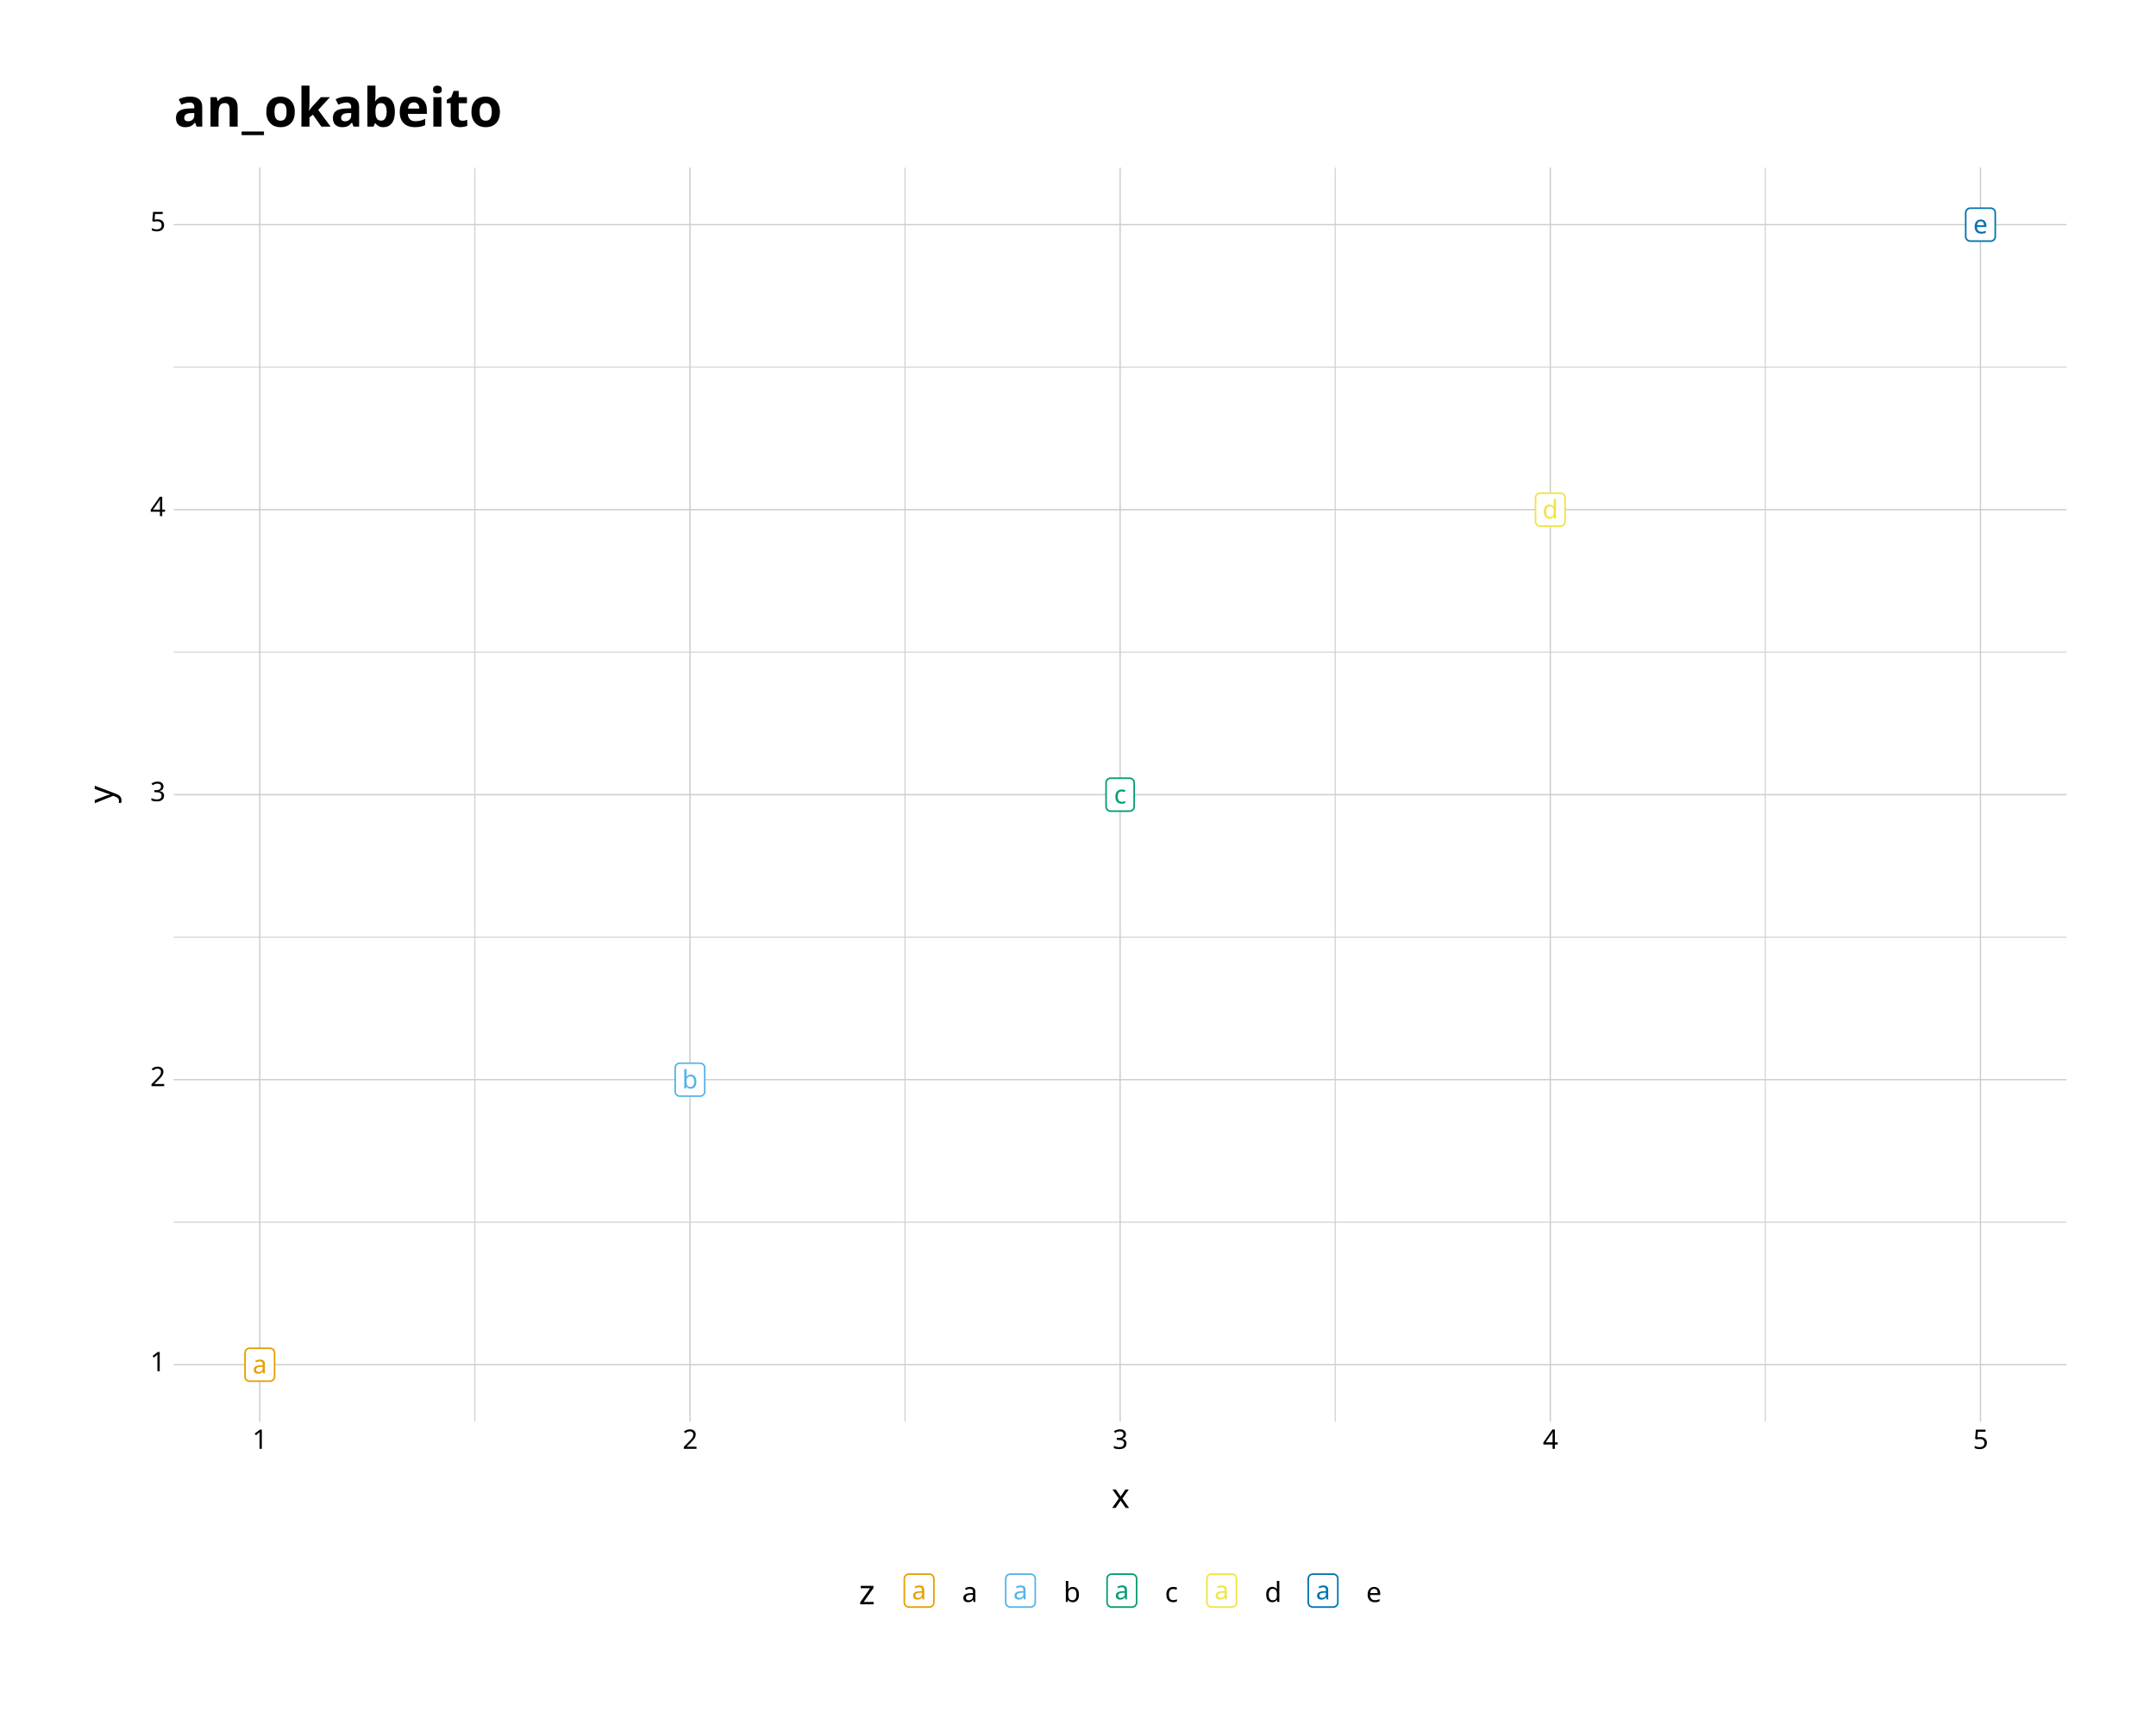
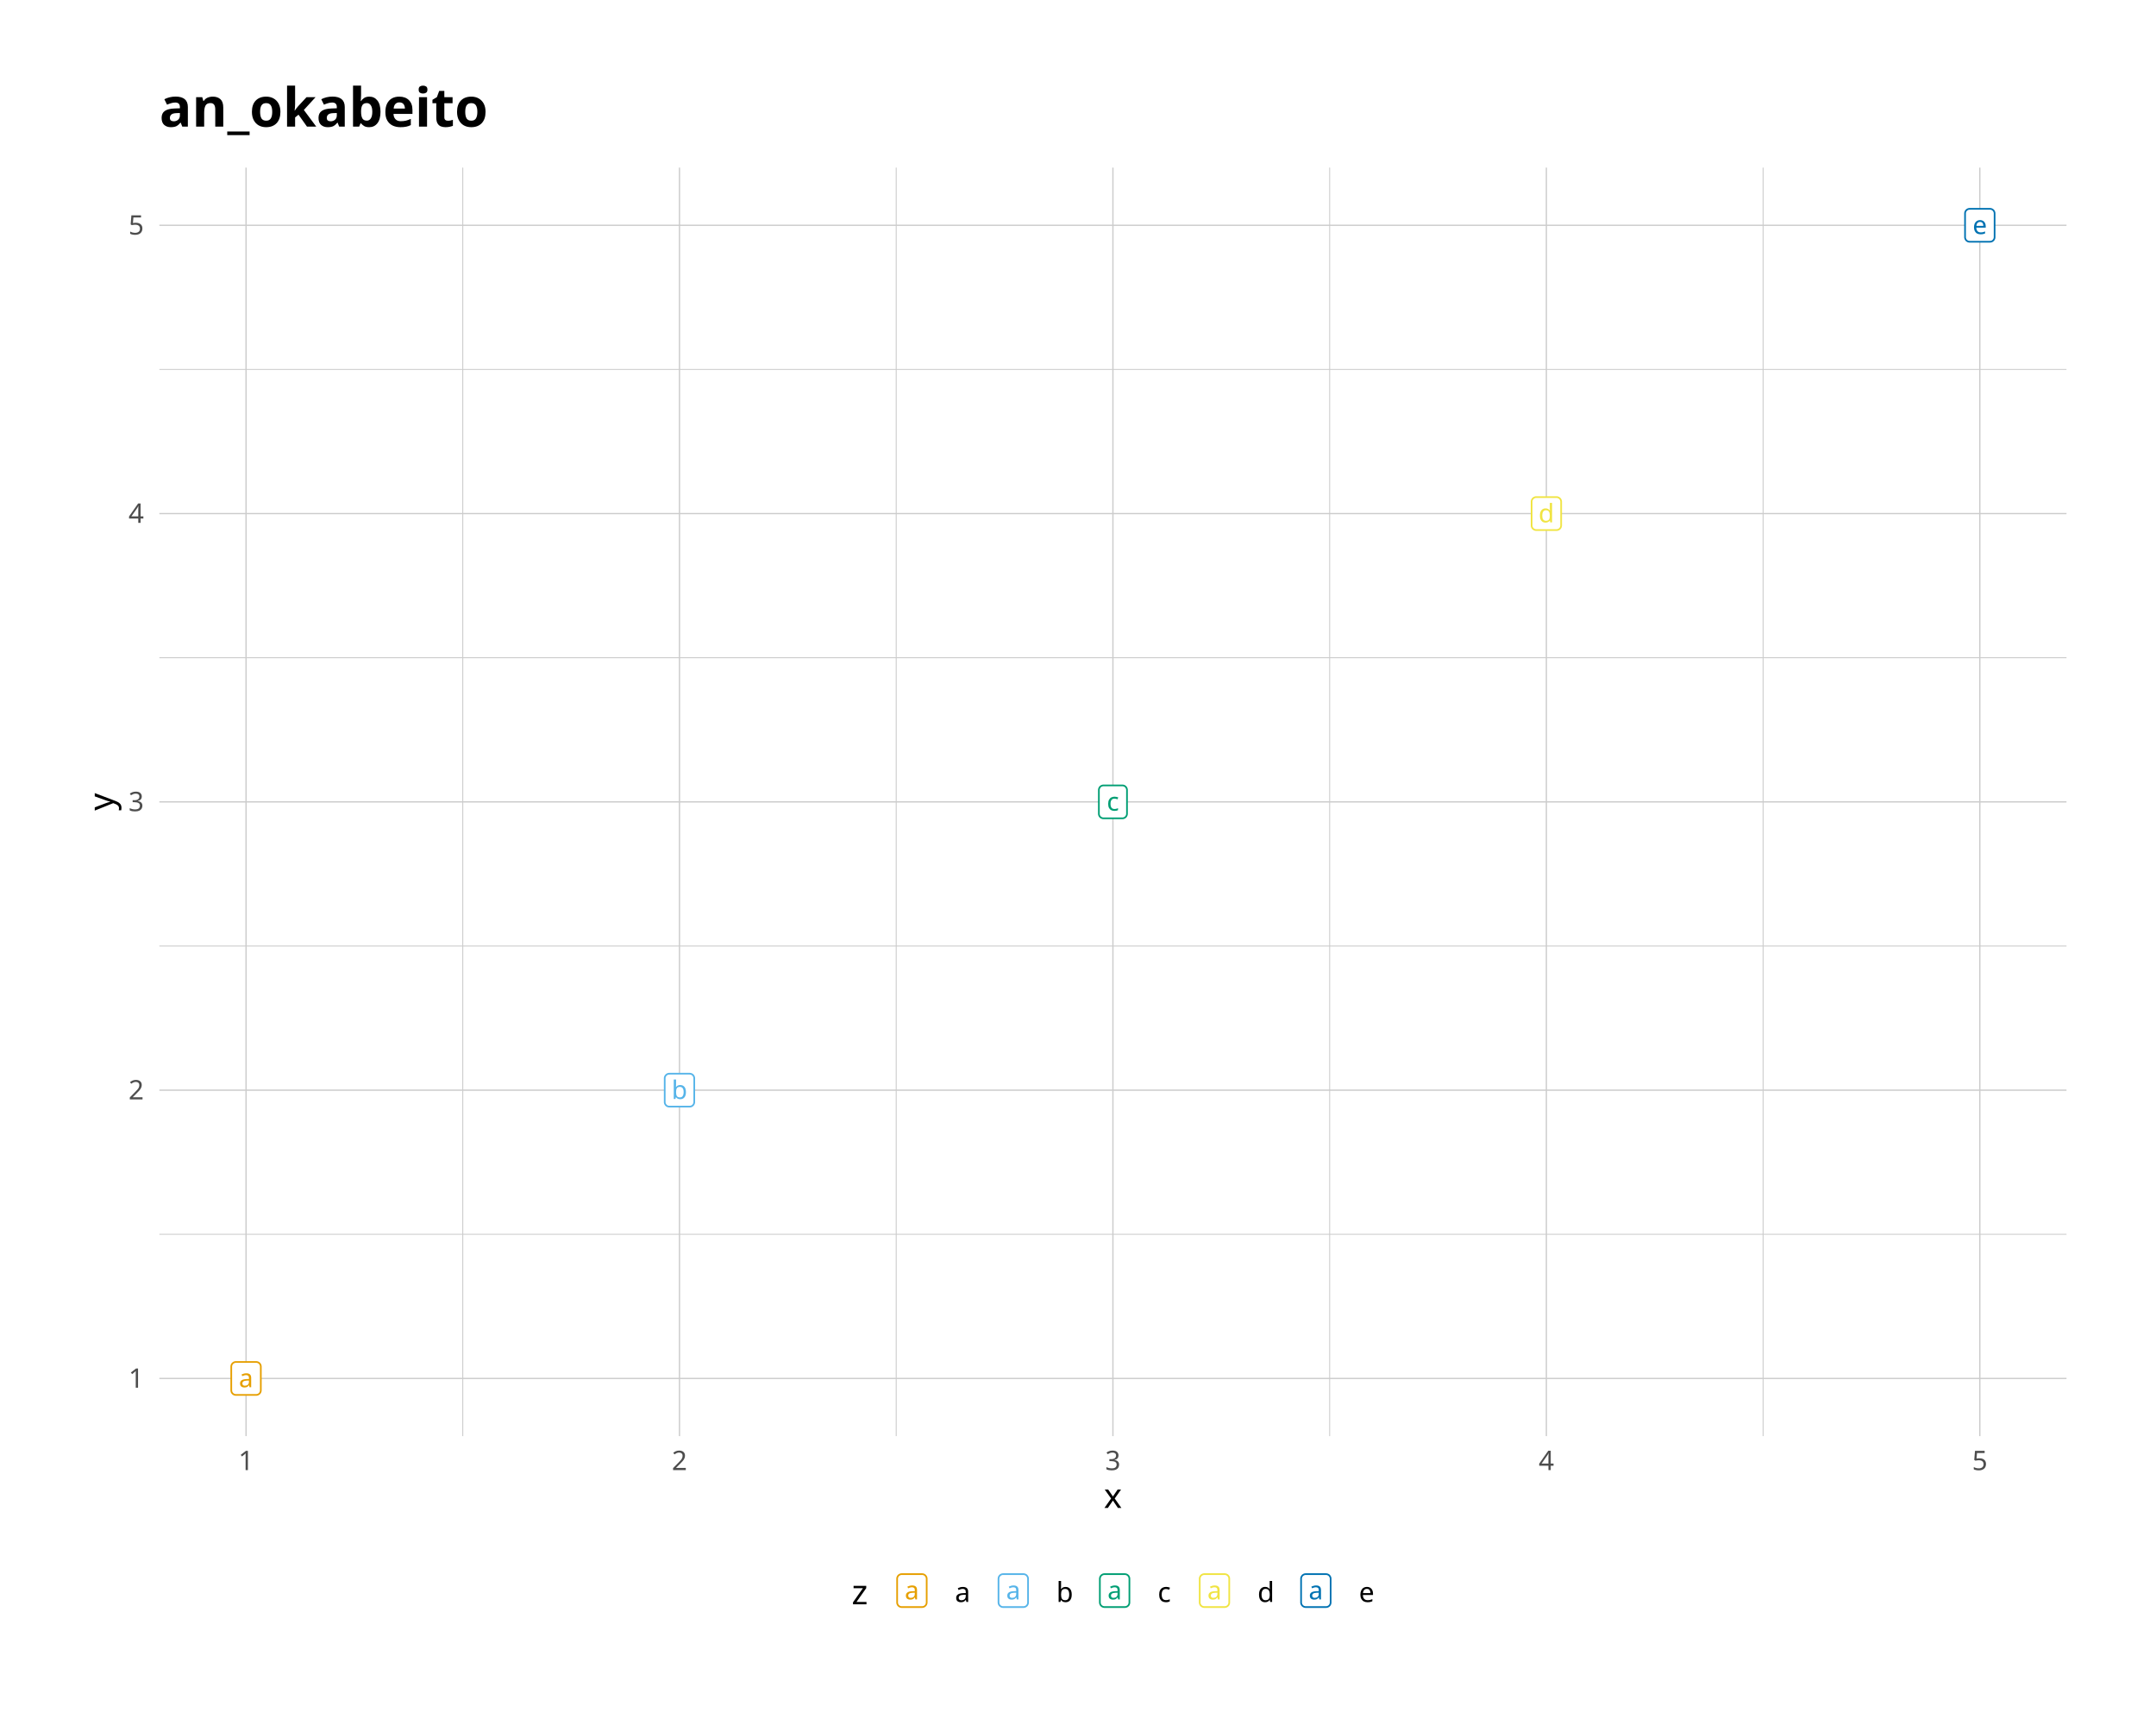
<svg xmlns="http://www.w3.org/2000/svg" class="svglite" data-engine-version="2.0" width="720.00pt" height="576.00pt" viewBox="0 0 720.00 576.00">
  <defs>
    <style type="text/css">
    .svglite line, .svglite polyline, .svglite polygon, .svglite path, .svglite rect, .svglite circle {
      fill: none;
      stroke: #000000;
      stroke-linecap: round;
      stroke-linejoin: round;
      stroke-miterlimit: 10.00;
    }
  </style>
  </defs>
  <rect width="100%" height="100%" style="stroke: none; fill: #FFFFFF;" />
  <defs>
    <clipPath id="cpMC4wMHw3MjAuMDB8MC4wMHw1NzYuMDA=">
      <rect x="0.00" y="0.00" width="720.00" height="576.00" />
    </clipPath>
  </defs>
  <g clip-path="url(#cpMC4wMHw3MjAuMDB8MC4wMHw1NzYuMDA=)">
- </g>
+     <rect x="0" y="0.00" width="720.00" height="576.00" style="stroke-width: 1.12; stroke: none; fill: #FFFFFF;" />
+   </g>
  <defs>
-     <clipPath id="cpNTguMDJ8NjkwLjExfDU1Ljk3fDQ3NC43Mw==">
-       <rect x="58.02" y="55.97" width="632.09" height="418.75" />
+     <clipPath id="cpNTMuMjJ8NjkwLjExfDU1Ljk3fDQ3OS41Mw==">
+       <rect x="53.22" y="55.97" width="636.90" height="423.56" />
    </clipPath>
  </defs>
-   <g clip-path="url(#cpNTguMDJ8NjkwLjExfDU1Ljk3fDQ3NC43Mw==)">
-     <polyline points="58.02,408.11 690.11,408.11 " style="stroke-width: 0.32; stroke: #CCCCCC; stroke-linecap: butt;" />
-     <polyline points="58.02,312.94 690.11,312.94 " style="stroke-width: 0.32; stroke: #CCCCCC; stroke-linecap: butt;" />
-     <polyline points="58.02,217.77 690.11,217.77 " style="stroke-width: 0.32; stroke: #CCCCCC; stroke-linecap: butt;" />
-     <polyline points="58.02,122.59 690.11,122.59 " style="stroke-width: 0.32; stroke: #CCCCCC; stroke-linecap: butt;" />
-     <polyline points="158.58,474.73 158.58,55.97 " style="stroke-width: 0.32; stroke: #CCCCCC; stroke-linecap: butt;" />
-     <polyline points="302.24,474.73 302.24,55.97 " style="stroke-width: 0.32; stroke: #CCCCCC; stroke-linecap: butt;" />
-     <polyline points="445.90,474.73 445.90,55.97 " style="stroke-width: 0.32; stroke: #CCCCCC; stroke-linecap: butt;" />
-     <polyline points="589.55,474.73 589.55,55.97 " style="stroke-width: 0.32; stroke: #CCCCCC; stroke-linecap: butt;" />
-     <polyline points="58.02,455.69 690.11,455.69 " style="stroke-width: 0.43; stroke: #CCCCCC; stroke-linecap: butt;" />
-     <polyline points="58.02,360.52 690.11,360.52 " style="stroke-width: 0.43; stroke: #CCCCCC; stroke-linecap: butt;" />
-     <polyline points="58.02,265.35 690.11,265.35 " style="stroke-width: 0.43; stroke: #CCCCCC; stroke-linecap: butt;" />
-     <polyline points="58.02,170.18 690.11,170.18 " style="stroke-width: 0.43; stroke: #CCCCCC; stroke-linecap: butt;" />
-     <polyline points="58.02,75.01 690.11,75.01 " style="stroke-width: 0.43; stroke: #CCCCCC; stroke-linecap: butt;" />
-     <polyline points="86.75,474.73 86.75,55.97 " style="stroke-width: 0.43; stroke: #CCCCCC; stroke-linecap: butt;" />
-     <polyline points="230.41,474.73 230.41,55.97 " style="stroke-width: 0.43; stroke: #CCCCCC; stroke-linecap: butt;" />
-     <polyline points="374.07,474.73 374.07,55.97 " style="stroke-width: 0.43; stroke: #CCCCCC; stroke-linecap: butt;" />
-     <polyline points="517.72,474.73 517.72,55.97 " style="stroke-width: 0.43; stroke: #CCCCCC; stroke-linecap: butt;" />
-     <polyline points="661.38,474.73 661.38,55.97 " style="stroke-width: 0.43; stroke: #CCCCCC; stroke-linecap: butt;" />
-     <polygon points="83.36,461.19 90.15,461.19 90.09,461.19 90.34,461.18 90.58,461.13 90.81,461.04 91.02,460.92 91.22,460.76 91.38,460.58 91.51,460.37 91.61,460.14 91.67,459.90 91.69,459.65 91.69,459.65 91.69,451.73 91.69,451.73 91.67,451.49 91.61,451.24 91.51,451.02 91.38,450.81 91.22,450.62 91.02,450.47 90.81,450.34 90.58,450.26 90.34,450.21 90.15,450.20 83.36,450.20 83.54,450.21 83.29,450.20 83.05,450.23 82.81,450.29 82.59,450.40 82.38,450.54 82.21,450.71 82.06,450.91 81.94,451.13 81.86,451.36 81.82,451.61 81.82,451.73 81.82,459.65 81.82,459.53 81.82,459.78 81.86,460.02 81.94,460.26 82.06,460.48 82.21,460.67 82.38,460.84 82.59,460.99 82.81,461.09 83.05,461.16 83.29,461.19 " style="stroke-width: 0.53; stroke: #E69F00; fill: #FFFFFF;" />
-     <text x="86.75" y="458.63" text-anchor="middle" style="font-size: 8.54px; fill: #E69F00; font-family: sans;" textLength="4.75px" lengthAdjust="spacingAndGlyphs">a</text>
-     <polygon points="227.01,366.02 233.81,366.02 233.75,366.02 233.99,366.01 234.24,365.96 234.47,365.87 234.68,365.75 234.87,365.59 235.04,365.41 235.17,365.20 235.27,364.97 235.33,364.73 235.34,364.48 235.34,364.48 235.34,356.56 235.34,356.56 235.33,356.31 235.27,356.07 235.17,355.85 235.04,355.64 234.87,355.45 234.68,355.30 234.47,355.17 234.24,355.08 233.99,355.04 233.81,355.02 227.01,355.02 227.20,355.04 226.95,355.03 226.70,355.06 226.47,355.12 226.24,355.23 226.04,355.37 225.86,355.54 225.71,355.74 225.60,355.96 225.52,356.19 225.48,356.44 225.48,356.56 225.48,364.48 225.48,364.36 225.48,364.61 225.52,364.85 225.60,365.09 225.71,365.30 225.86,365.50 226.04,365.67 226.24,365.81 226.47,365.92 226.70,365.99 226.95,366.02 " style="stroke-width: 0.53; stroke: #56B4E9; fill: #FFFFFF;" />
-     <text x="230.41" y="363.46" text-anchor="middle" style="font-size: 8.54px; fill: #56B4E9; font-family: sans;" textLength="4.75px" lengthAdjust="spacingAndGlyphs">b</text>
-     <polygon points="370.91,270.85 377.23,270.85 377.17,270.85 377.41,270.84 377.65,270.79 377.89,270.70 378.10,270.58 378.29,270.42 378.46,270.24 378.59,270.03 378.68,269.80 378.74,269.56 378.76,269.31 378.76,269.31 378.76,261.39 378.76,261.39 378.74,261.14 378.68,260.90 378.59,260.68 378.46,260.47 378.29,260.28 378.10,260.13 377.89,260.00 377.65,259.91 377.41,259.86 377.23,259.85 370.91,259.85 371.09,259.86 370.85,259.85 370.60,259.88 370.36,259.95 370.14,260.06 369.94,260.20 369.76,260.37 369.61,260.57 369.49,260.79 369.42,261.02 369.38,261.27 369.37,261.39 369.37,269.31 369.38,269.19 369.38,269.44 369.42,269.68 369.49,269.91 369.61,270.13 369.76,270.33 369.94,270.50 370.14,270.64 370.36,270.75 370.60,270.82 370.85,270.85 " style="stroke-width: 0.53; stroke: #009E73; fill: #FFFFFF;" />
-     <text x="374.07" y="268.29" text-anchor="middle" style="font-size: 8.54px; fill: #009E73; font-family: sans;" textLength="4.27px" lengthAdjust="spacingAndGlyphs">c</text>
-     <polygon points="514.33,175.68 521.12,175.68 521.06,175.68 521.31,175.67 521.55,175.62 521.78,175.53 521.99,175.41 522.19,175.25 522.35,175.06 522.48,174.86 522.58,174.63 522.64,174.39 522.66,174.14 522.66,174.14 522.66,166.22 522.66,166.22 522.64,165.97 522.58,165.73 522.48,165.50 522.35,165.30 522.19,165.11 521.99,164.95 521.78,164.83 521.55,164.74 521.31,164.69 521.12,164.68 514.33,164.68 514.51,164.69 514.26,164.68 514.02,164.71 513.78,164.78 513.56,164.89 513.35,165.03 513.18,165.20 513.03,165.40 512.91,165.62 512.83,165.85 512.79,166.10 512.79,166.22 512.79,174.14 512.79,174.02 512.79,174.27 512.83,174.51 512.91,174.74 513.03,174.96 513.18,175.16 513.35,175.33 513.56,175.47 513.78,175.58 514.02,175.65 514.26,175.68 " style="stroke-width: 0.53; stroke: #F0E442; fill: #FFFFFF;" />
-     <text x="517.72" y="173.12" text-anchor="middle" style="font-size: 8.54px; fill: #F0E442; font-family: sans;" textLength="4.75px" lengthAdjust="spacingAndGlyphs">d</text>
-     <polygon points="657.98,80.51 664.78,80.51 664.72,80.51 664.96,80.50 665.21,80.45 665.44,80.36 665.65,80.24 665.84,80.08 666.01,79.89 666.14,79.68 666.24,79.46 666.30,79.22 666.32,78.97 666.32,78.97 666.32,71.05 666.32,71.05 666.30,70.80 666.24,70.56 666.14,70.33 666.01,70.12 665.84,69.94 665.65,69.78 665.44,69.66 665.21,69.57 664.96,69.52 664.78,69.51 657.98,69.51 658.17,69.52 657.92,69.51 657.68,69.54 657.44,69.61 657.21,69.72 657.01,69.86 656.83,70.03 656.68,70.23 656.57,70.45 656.49,70.68 656.45,70.92 656.45,71.05 656.45,78.97 656.45,78.85 656.45,79.09 656.49,79.34 656.57,79.57 656.68,79.79 656.83,79.99 657.01,80.16 657.21,80.30 657.44,80.41 657.68,80.48 657.92,80.51 " style="stroke-width: 0.53; stroke: #0072B2; fill: #FFFFFF;" />
-     <text x="661.38" y="77.95" text-anchor="middle" style="font-size: 8.54px; fill: #0072B2; font-family: sans;" textLength="4.75px" lengthAdjust="spacingAndGlyphs">e</text>
+   <g clip-path="url(#cpNTMuMjJ8NjkwLjExfDU1Ljk3fDQ3OS41Mw==)">
+     <polyline points="53.22,412.15 690.11,412.15 " style="stroke-width: 0.32; stroke: #CCCCCC; stroke-linecap: butt;" />
+     <polyline points="53.22,315.89 690.11,315.89 " style="stroke-width: 0.32; stroke: #CCCCCC; stroke-linecap: butt;" />
+     <polyline points="53.22,219.62 690.11,219.62 " style="stroke-width: 0.32; stroke: #CCCCCC; stroke-linecap: butt;" />
+     <polyline points="53.22,123.36 690.11,123.36 " style="stroke-width: 0.32; stroke: #CCCCCC; stroke-linecap: butt;" />
+     <polyline points="154.54,479.53 154.54,55.97 " style="stroke-width: 0.32; stroke: #CCCCCC; stroke-linecap: butt;" />
+     <polyline points="299.29,479.53 299.29,55.97 " style="stroke-width: 0.32; stroke: #CCCCCC; stroke-linecap: butt;" />
+     <polyline points="444.04,479.53 444.04,55.97 " style="stroke-width: 0.32; stroke: #CCCCCC; stroke-linecap: butt;" />
+     <polyline points="588.79,479.53 588.79,55.97 " style="stroke-width: 0.32; stroke: #CCCCCC; stroke-linecap: butt;" />
+     <polyline points="53.22,460.28 690.11,460.28 " style="stroke-width: 0.43; stroke: #CCCCCC; stroke-linecap: butt;" />
+     <polyline points="53.22,364.02 690.11,364.02 " style="stroke-width: 0.43; stroke: #CCCCCC; stroke-linecap: butt;" />
+     <polyline points="53.22,267.75 690.11,267.75 " style="stroke-width: 0.43; stroke: #CCCCCC; stroke-linecap: butt;" />
+     <polyline points="53.22,171.49 690.11,171.49 " style="stroke-width: 0.43; stroke: #CCCCCC; stroke-linecap: butt;" />
+     <polyline points="53.22,75.23 690.11,75.23 " style="stroke-width: 0.43; stroke: #CCCCCC; stroke-linecap: butt;" />
+     <polyline points="82.17,479.53 82.17,55.97 " style="stroke-width: 0.43; stroke: #CCCCCC; stroke-linecap: butt;" />
+     <polyline points="226.91,479.53 226.91,55.97 " style="stroke-width: 0.43; stroke: #CCCCCC; stroke-linecap: butt;" />
+     <polyline points="371.66,479.53 371.66,55.97 " style="stroke-width: 0.43; stroke: #CCCCCC; stroke-linecap: butt;" />
+     <polyline points="516.41,479.53 516.41,55.97 " style="stroke-width: 0.43; stroke: #CCCCCC; stroke-linecap: butt;" />
+     <polyline points="661.16,479.53 661.16,55.97 " style="stroke-width: 0.43; stroke: #CCCCCC; stroke-linecap: butt;" />
+     <polygon points="78.77,465.78 85.56,465.78 85.50,465.78 85.75,465.77 85.99,465.72 86.22,465.63 86.44,465.51 86.63,465.35 86.79,465.17 86.92,464.96 87.02,464.73 87.08,464.49 87.10,464.24 87.10,464.24 87.10,456.32 87.10,456.32 87.08,456.07 87.02,455.83 86.92,455.61 86.79,455.40 86.63,455.21 86.44,455.06 86.22,454.93 85.99,454.84 85.75,454.79 85.56,454.78 78.77,454.78 78.95,454.79 78.71,454.78 78.46,454.81 78.22,454.88 78.00,454.99 77.80,455.13 77.62,455.30 77.47,455.50 77.35,455.72 77.28,455.95 77.24,456.20 77.23,456.32 77.23,464.24 77.24,464.12 77.24,464.37 77.28,464.61 77.35,464.85 77.47,465.06 77.62,465.26 77.80,465.43 78.00,465.57 78.22,465.68 78.46,465.75 78.71,465.78 " style="stroke-width: 0.56; stroke: #E69F00; fill: #FFFFFF;" />
+     <text x="82.17" y="463.22" text-anchor="middle" style="font-size: 8.54px; fill: #E69F00; font-family: sans;" textLength="4.75px" lengthAdjust="spacingAndGlyphs">a</text>
+     <polygon points="223.52,369.52 230.31,369.52 230.25,369.51 230.50,369.50 230.74,369.46 230.97,369.37 231.19,369.24 231.38,369.09 231.54,368.90 231.67,368.69 231.77,368.47 231.83,368.23 231.85,367.98 231.85,367.98 231.85,360.06 231.85,360.06 231.83,359.81 231.77,359.57 231.67,359.34 231.54,359.13 231.38,358.95 231.19,358.79 230.97,358.67 230.74,358.58 230.50,358.53 230.31,358.52 223.52,358.52 223.70,358.53 223.45,358.52 223.21,358.55 222.97,358.62 222.75,358.73 222.54,358.87 222.37,359.04 222.22,359.24 222.10,359.45 222.02,359.69 221.98,359.93 221.98,360.06 221.98,367.98 221.98,367.86 221.98,368.10 222.02,368.35 222.10,368.58 222.22,368.80 222.37,369.00 222.54,369.17 222.75,369.31 222.97,369.42 223.21,369.48 223.45,369.51 " style="stroke-width: 0.56; stroke: #56B4E9; fill: #FFFFFF;" />
+     <text x="226.91" y="366.96" text-anchor="middle" style="font-size: 8.54px; fill: #56B4E9; font-family: sans;" textLength="4.75px" lengthAdjust="spacingAndGlyphs">b</text>
+     <polygon points="368.50,273.25 374.82,273.25 374.76,273.25 375.01,273.24 375.25,273.19 375.48,273.10 375.70,272.98 375.89,272.82 376.05,272.64 376.18,272.43 376.28,272.20 376.34,271.96 376.36,271.72 376.36,271.72 376.36,263.79 376.36,263.79 376.34,263.55 376.28,263.31 376.18,263.08 376.05,262.87 375.89,262.69 375.70,262.53 375.48,262.40 375.25,262.32 375.01,262.27 374.82,262.26 368.50,262.26 368.69,262.27 368.44,262.26 368.20,262.29 367.96,262.36 367.74,262.46 367.53,262.60 367.35,262.77 367.21,262.97 367.09,263.19 367.01,263.43 366.97,263.67 366.97,263.79 366.97,271.72 366.97,271.59 366.97,271.84 367.01,272.08 367.09,272.32 367.21,272.54 367.35,272.73 367.53,272.91 367.74,273.05 367.96,273.15 368.20,273.22 368.44,273.25 " style="stroke-width: 0.56; stroke: #009E73; fill: #FFFFFF;" />
+     <text x="371.66" y="270.69" text-anchor="middle" style="font-size: 8.54px; fill: #009E73; font-family: sans;" textLength="4.27px" lengthAdjust="spacingAndGlyphs">c</text>
+     <polygon points="513.01,176.99 519.81,176.99 519.75,176.99 520.00,176.98 520.24,176.93 520.47,176.84 520.68,176.72 520.88,176.56 521.04,176.38 521.17,176.17 521.27,175.94 521.33,175.70 521.35,175.45 521.35,175.45 521.35,167.53 521.35,167.53 521.33,167.28 521.27,167.04 521.17,166.82 521.04,166.61 520.88,166.42 520.68,166.27 520.47,166.14 520.24,166.05 520.00,166.00 519.81,165.99 513.01,165.99 513.20,166.00 512.95,165.99 512.71,166.02 512.47,166.09 512.25,166.20 512.04,166.34 511.86,166.51 511.72,166.71 511.60,166.93 511.52,167.16 511.48,167.41 511.48,167.53 511.48,175.45 511.48,175.33 511.48,175.58 511.52,175.82 511.60,176.05 511.72,176.27 511.86,176.47 512.04,176.64 512.25,176.78 512.47,176.89 512.71,176.96 512.95,176.99 " style="stroke-width: 0.56; stroke: #F0E442; fill: #FFFFFF;" />
+     <text x="516.41" y="174.43" text-anchor="middle" style="font-size: 8.54px; fill: #F0E442; font-family: sans;" textLength="4.75px" lengthAdjust="spacingAndGlyphs">d</text>
+     <polygon points="657.76,80.73 664.56,80.73 664.50,80.72 664.75,80.71 664.99,80.66 665.22,80.58 665.43,80.45 665.62,80.30 665.79,80.11 665.92,79.90 666.02,79.68 666.08,79.44 666.10,79.19 666.10,79.19 666.10,71.27 666.10,71.27 666.08,71.02 666.02,70.78 665.92,70.55 665.79,70.34 665.62,70.16 665.43,70.00 665.22,69.88 664.99,69.79 664.75,69.74 664.56,69.73 657.76,69.73 657.95,69.74 657.70,69.73 657.46,69.76 657.22,69.83 657.00,69.94 656.79,70.08 656.61,70.25 656.47,70.44 656.35,70.66 656.27,70.90 656.23,71.14 656.23,71.27 656.23,79.19 656.23,79.07 656.23,79.31 656.27,79.56 656.35,79.79 656.47,80.01 656.61,80.21 656.79,80.38 657.00,80.52 657.22,80.63 657.46,80.69 657.70,80.72 " style="stroke-width: 0.56; stroke: #0072B2; fill: #FFFFFF;" />
+     <text x="661.16" y="78.16" text-anchor="middle" style="font-size: 8.54px; fill: #0072B2; font-family: sans;" textLength="4.75px" lengthAdjust="spacingAndGlyphs">e</text>
  </g>
  <g clip-path="url(#cpMC4wMHw3MjAuMDB8MC4wMHw1NzYuMDA=)">
-     <text x="50.15" y="457.86" style="font-size: 9.00px; font-family: sans;" textLength="5.01px" lengthAdjust="spacingAndGlyphs">1</text>
-     <text x="50.15" y="362.68" style="font-size: 9.00px; font-family: sans;" textLength="5.01px" lengthAdjust="spacingAndGlyphs">2</text>
-     <text x="50.15" y="267.51" style="font-size: 9.00px; font-family: sans;" textLength="5.01px" lengthAdjust="spacingAndGlyphs">3</text>
-     <text x="50.15" y="172.34" style="font-size: 9.00px; font-family: sans;" textLength="5.01px" lengthAdjust="spacingAndGlyphs">4</text>
-     <text x="50.15" y="77.17" style="font-size: 9.00px; font-family: sans;" textLength="5.01px" lengthAdjust="spacingAndGlyphs">5</text>
-     <text x="84.25" y="483.79" style="font-size: 9.00px; font-family: sans;" textLength="5.01px" lengthAdjust="spacingAndGlyphs">1</text>
-     <text x="227.91" y="483.79" style="font-size: 9.00px; font-family: sans;" textLength="5.01px" lengthAdjust="spacingAndGlyphs">2</text>
-     <text x="371.56" y="483.79" style="font-size: 9.00px; font-family: sans;" textLength="5.01px" lengthAdjust="spacingAndGlyphs">3</text>
-     <text x="515.22" y="483.79" style="font-size: 9.00px; font-family: sans;" textLength="5.01px" lengthAdjust="spacingAndGlyphs">4</text>
-     <text x="658.88" y="483.79" style="font-size: 9.00px; font-family: sans;" textLength="5.01px" lengthAdjust="spacingAndGlyphs">5</text>
-     <text x="371.19" y="503.53" style="font-size: 11.50px; font-family: sans;" textLength="5.75px" lengthAdjust="spacingAndGlyphs">x</text>
-     <text transform="translate(37.80,268.23) rotate(-90)" style="font-size: 11.50px; font-family: sans;" textLength="5.75px" lengthAdjust="spacingAndGlyphs">y</text>
-     <text x="286.81" y="535.70" style="font-size: 11.50px; font-family: sans;" textLength="5.75px" lengthAdjust="spacingAndGlyphs">z</text>
-     <polygon points="303.54,536.62 310.33,536.62 310.27,536.62 310.52,536.61 310.76,536.56 310.99,536.47 311.21,536.35 311.40,536.19 311.56,536.01 311.69,535.80 311.79,535.57 311.85,535.33 311.87,535.08 311.87,535.08 311.87,527.16 311.87,527.16 311.85,526.91 311.79,526.67 311.69,526.45 311.56,526.24 311.40,526.05 311.21,525.89 310.99,525.77 310.76,525.68 310.52,525.63 310.33,525.62 303.54,525.62 303.72,525.63 303.47,525.62 303.23,525.65 302.99,525.72 302.77,525.83 302.56,525.97 302.39,526.14 302.24,526.34 302.12,526.56 302.04,526.79 302.00,527.04 302.00,527.16 302.00,535.08 302.00,534.96 302.00,535.21 302.04,535.45 302.12,535.68 302.24,535.90 302.39,536.10 302.56,536.27 302.77,536.41 302.99,536.52 303.23,536.59 303.47,536.62 " style="stroke-width: 0.53; stroke: #E69F00; fill: #FFFFFF;" />
-     <text x="306.93" y="534.06" text-anchor="middle" style="font-size: 8.54px; fill: #E69F00; font-family: sans;" textLength="4.75px" lengthAdjust="spacingAndGlyphs">a</text>
-     <polygon points="337.39,536.62 344.19,536.62 344.12,536.62 344.37,536.61 344.61,536.56 344.85,536.47 345.06,536.35 345.25,536.19 345.41,536.01 345.55,535.80 345.64,535.57 345.70,535.33 345.72,535.08 345.72,535.08 345.72,527.16 345.72,527.16 345.70,526.91 345.64,526.67 345.55,526.45 345.41,526.24 345.25,526.05 345.06,525.89 344.85,525.77 344.61,525.68 344.37,525.63 344.19,525.62 337.39,525.62 337.58,525.63 337.33,525.62 337.08,525.65 336.85,525.72 336.62,525.83 336.42,525.97 336.24,526.14 336.09,526.34 335.98,526.56 335.90,526.79 335.86,527.04 335.85,527.16 335.85,535.08 335.86,534.96 335.86,535.21 335.90,535.45 335.98,535.68 336.09,535.90 336.24,536.10 336.42,536.27 336.62,536.41 336.85,536.52 337.08,536.59 337.33,536.62 " style="stroke-width: 0.53; stroke: #56B4E9; fill: #FFFFFF;" />
-     <text x="340.79" y="534.06" text-anchor="middle" style="font-size: 8.54px; fill: #56B4E9; font-family: sans;" textLength="4.75px" lengthAdjust="spacingAndGlyphs">a</text>
-     <polygon points="371.24,536.62 378.04,536.62 377.98,536.62 378.23,536.61 378.47,536.56 378.70,536.47 378.91,536.35 379.11,536.19 379.27,536.01 379.40,535.80 379.50,535.57 379.56,535.33 379.58,535.08 379.58,535.08 379.58,527.16 379.58,527.16 379.56,526.91 379.50,526.67 379.40,526.45 379.27,526.24 379.11,526.05 378.91,525.89 378.70,525.77 378.47,525.68 378.23,525.63 378.04,525.62 371.24,525.62 371.43,525.63 371.18,525.62 370.94,525.65 370.70,525.72 370.48,525.83 370.27,525.97 370.09,526.14 369.95,526.34 369.83,526.56 369.75,526.79 369.71,527.04 369.71,527.16 369.71,535.08 369.71,534.96 369.71,535.21 369.75,535.45 369.83,535.68 369.95,535.90 370.09,536.10 370.27,536.27 370.48,536.41 370.70,536.52 370.94,536.59 371.18,536.62 " style="stroke-width: 0.53; stroke: #009E73; fill: #FFFFFF;" />
-     <text x="374.64" y="534.06" text-anchor="middle" style="font-size: 8.54px; fill: #009E73; font-family: sans;" textLength="4.75px" lengthAdjust="spacingAndGlyphs">a</text>
-     <polygon points="404.59,536.62 411.38,536.62 411.32,536.62 411.57,536.61 411.81,536.56 412.04,536.47 412.25,536.35 412.45,536.19 412.61,536.01 412.74,535.80 412.84,535.57 412.90,535.33 412.92,535.08 412.92,535.08 412.92,527.16 412.92,527.16 412.90,526.91 412.84,526.67 412.74,526.45 412.61,526.24 412.45,526.05 412.25,525.89 412.04,525.77 411.81,525.68 411.57,525.63 411.38,525.62 404.59,525.62 404.77,525.63 404.52,525.62 404.28,525.65 404.04,525.72 403.82,525.83 403.61,525.97 403.44,526.14 403.29,526.34 403.17,526.56 403.09,526.79 403.05,527.04 403.05,527.16 403.05,535.08 403.05,534.96 403.05,535.21 403.09,535.45 403.17,535.68 403.29,535.90 403.44,536.10 403.61,536.27 403.82,536.41 404.04,536.52 404.28,536.59 404.52,536.62 " style="stroke-width: 0.53; stroke: #F0E442; fill: #FFFFFF;" />
-     <text x="407.98" y="534.06" text-anchor="middle" style="font-size: 8.54px; fill: #F0E442; font-family: sans;" textLength="4.75px" lengthAdjust="spacingAndGlyphs">a</text>
-     <polygon points="438.44,536.62 445.24,536.62 445.17,536.62 445.42,536.61 445.66,536.56 445.89,536.47 446.11,536.35 446.30,536.19 446.46,536.01 446.60,535.80 446.69,535.57 446.75,535.33 446.77,535.08 446.77,535.08 446.77,527.16 446.77,527.16 446.75,526.91 446.69,526.67 446.60,526.45 446.46,526.24 446.30,526.05 446.11,525.89 445.89,525.77 445.66,525.68 445.42,525.63 445.24,525.62 438.44,525.62 438.62,525.63 438.38,525.62 438.13,525.65 437.89,525.72 437.67,525.83 437.47,525.97 437.29,526.14 437.14,526.34 437.03,526.56 436.95,526.79 436.91,527.04 436.90,527.16 436.90,535.08 436.91,534.96 436.91,535.21 436.95,535.45 437.03,535.68 437.14,535.90 437.29,536.10 437.47,536.27 437.67,536.41 437.89,536.52 438.13,536.59 438.38,536.62 " style="stroke-width: 0.53; stroke: #0072B2; fill: #FFFFFF;" />
-     <text x="441.84" y="534.06" text-anchor="middle" style="font-size: 8.54px; fill: #0072B2; font-family: sans;" textLength="4.75px" lengthAdjust="spacingAndGlyphs">a</text>
-     <text x="321.30" y="534.91" style="font-size: 9.20px; font-family: sans;" textLength="5.12px" lengthAdjust="spacingAndGlyphs">a</text>
-     <text x="355.16" y="534.91" style="font-size: 9.20px; font-family: sans;" textLength="5.12px" lengthAdjust="spacingAndGlyphs">b</text>
-     <text x="389.01" y="534.91" style="font-size: 9.20px; font-family: sans;" textLength="4.60px" lengthAdjust="spacingAndGlyphs">c</text>
-     <text x="422.35" y="534.91" style="font-size: 9.20px; font-family: sans;" textLength="5.12px" lengthAdjust="spacingAndGlyphs">d</text>
-     <text x="456.21" y="534.91" style="font-size: 9.20px; font-family: sans;" textLength="5.12px" lengthAdjust="spacingAndGlyphs">e</text>
-     <text x="58.02" y="42.28" style="font-size: 18.00px; font-weight: bold; font-family: sans;" textLength="98.10px" lengthAdjust="spacingAndGlyphs">an_okabeito</text>
+     <text x="48.06" y="463.38" text-anchor="end" style="font-size: 9.00px; fill: #4D4D4D; font-family: sans;" textLength="5.01px" lengthAdjust="spacingAndGlyphs">1</text>
+     <text x="48.06" y="367.11" text-anchor="end" style="font-size: 9.00px; fill: #4D4D4D; font-family: sans;" textLength="5.01px" lengthAdjust="spacingAndGlyphs">2</text>
+     <text x="48.06" y="270.85" text-anchor="end" style="font-size: 9.00px; fill: #4D4D4D; font-family: sans;" textLength="5.01px" lengthAdjust="spacingAndGlyphs">3</text>
+     <text x="48.06" y="174.59" text-anchor="end" style="font-size: 9.00px; fill: #4D4D4D; font-family: sans;" textLength="5.01px" lengthAdjust="spacingAndGlyphs">4</text>
+     <text x="48.06" y="78.32" text-anchor="end" style="font-size: 9.00px; fill: #4D4D4D; font-family: sans;" textLength="5.01px" lengthAdjust="spacingAndGlyphs">5</text>
+     <text x="82.17" y="490.88" text-anchor="middle" style="font-size: 9.00px; fill: #4D4D4D; font-family: sans;" textLength="5.01px" lengthAdjust="spacingAndGlyphs">1</text>
+     <text x="226.91" y="490.88" text-anchor="middle" style="font-size: 9.00px; fill: #4D4D4D; font-family: sans;" textLength="5.01px" lengthAdjust="spacingAndGlyphs">2</text>
+     <text x="371.66" y="490.88" text-anchor="middle" style="font-size: 9.00px; fill: #4D4D4D; font-family: sans;" textLength="5.01px" lengthAdjust="spacingAndGlyphs">3</text>
+     <text x="516.41" y="490.88" text-anchor="middle" style="font-size: 9.00px; fill: #4D4D4D; font-family: sans;" textLength="5.01px" lengthAdjust="spacingAndGlyphs">4</text>
+     <text x="661.16" y="490.88" text-anchor="middle" style="font-size: 9.00px; fill: #4D4D4D; font-family: sans;" textLength="5.01px" lengthAdjust="spacingAndGlyphs">5</text>
+     <text x="371.66" y="503.53" text-anchor="middle" style="font-size: 11.50px; font-family: sans;" textLength="5.75px" lengthAdjust="spacingAndGlyphs">x</text>
+     <text transform="translate(37.80,267.75) rotate(-90)" text-anchor="middle" style="font-size: 11.50px; font-family: sans;" textLength="5.75px" lengthAdjust="spacingAndGlyphs">y</text>
+     <text x="284.41" y="535.70" style="font-size: 11.50px; font-family: sans;" textLength="5.75px" lengthAdjust="spacingAndGlyphs">z</text>
+     <polygon points="301.13,536.62 307.93,536.62 307.87,536.62 308.11,536.61 308.36,536.56 308.59,536.47 308.80,536.35 308.99,536.19 309.16,536.01 309.29,535.80 309.39,535.57 309.45,535.33 309.47,535.08 309.47,535.08 309.47,527.16 309.47,527.16 309.45,526.91 309.39,526.67 309.29,526.45 309.16,526.24 308.99,526.05 308.80,525.89 308.59,525.77 308.36,525.68 308.11,525.63 307.93,525.62 301.13,525.62 301.32,525.63 301.07,525.62 300.83,525.65 300.59,525.72 300.36,525.83 300.16,525.97 299.98,526.14 299.83,526.34 299.72,526.56 299.64,526.79 299.60,527.04 299.60,527.16 299.60,535.08 299.60,534.96 299.60,535.21 299.64,535.45 299.72,535.68 299.83,535.90 299.98,536.10 300.16,536.27 300.36,536.41 300.59,536.52 300.83,536.59 301.07,536.62 " style="stroke-width: 0.56; stroke: #E69F00; fill: #FFFFFF;" />
+     <text x="304.53" y="534.06" text-anchor="middle" style="font-size: 8.54px; fill: #E69F00; font-family: sans;" textLength="4.75px" lengthAdjust="spacingAndGlyphs">a</text>
+     <polygon points="334.99,536.62 341.78,536.62 341.72,536.62 341.97,536.61 342.21,536.56 342.44,536.47 342.66,536.35 342.85,536.19 343.01,536.01 343.14,535.80 343.24,535.57 343.30,535.33 343.32,535.08 343.32,535.08 343.32,527.16 343.32,527.16 343.30,526.91 343.24,526.67 343.14,526.45 343.01,526.24 342.85,526.05 342.66,525.89 342.44,525.77 342.21,525.68 341.97,525.63 341.78,525.62 334.99,525.62 335.17,525.63 334.93,525.62 334.68,525.65 334.44,525.72 334.22,525.83 334.02,525.97 333.84,526.14 333.69,526.34 333.57,526.56 333.50,526.79 333.46,527.04 333.45,527.16 333.45,535.08 333.46,534.96 333.46,535.21 333.50,535.45 333.57,535.68 333.69,535.90 333.84,536.10 334.02,536.27 334.22,536.41 334.44,536.52 334.68,536.59 334.93,536.62 " style="stroke-width: 0.56; stroke: #56B4E9; fill: #FFFFFF;" />
+     <text x="338.39" y="534.06" text-anchor="middle" style="font-size: 8.54px; fill: #56B4E9; font-family: sans;" textLength="4.75px" lengthAdjust="spacingAndGlyphs">a</text>
+     <polygon points="368.84,536.62 375.64,536.62 375.58,536.62 375.82,536.61 376.06,536.56 376.30,536.47 376.51,536.35 376.70,536.19 376.87,536.01 377.00,535.80 377.09,535.57 377.15,535.33 377.17,535.08 377.17,535.08 377.17,527.16 377.17,527.16 377.15,526.91 377.09,526.67 377.00,526.45 376.87,526.24 376.70,526.05 376.51,525.89 376.30,525.77 376.06,525.68 375.82,525.63 375.64,525.62 368.84,525.62 369.03,525.63 368.78,525.62 368.53,525.65 368.30,525.72 368.07,525.83 367.87,525.97 367.69,526.14 367.54,526.34 367.43,526.56 367.35,526.79 367.31,527.04 367.30,527.16 367.30,535.08 367.31,534.96 367.31,535.21 367.35,535.45 367.43,535.68 367.54,535.90 367.69,536.10 367.87,536.27 368.07,536.41 368.30,536.52 368.53,536.59 368.78,536.62 " style="stroke-width: 0.56; stroke: #009E73; fill: #FFFFFF;" />
+     <text x="372.24" y="534.06" text-anchor="middle" style="font-size: 8.54px; fill: #009E73; font-family: sans;" textLength="4.75px" lengthAdjust="spacingAndGlyphs">a</text>
+     <polygon points="402.18,536.62 408.98,536.62 408.92,536.62 409.16,536.61 409.41,536.56 409.64,536.47 409.85,536.35 410.04,536.19 410.21,536.01 410.34,535.80 410.44,535.57 410.49,535.33 410.51,535.08 410.51,535.08 410.51,527.16 410.51,527.16 410.49,526.91 410.44,526.67 410.34,526.45 410.21,526.24 410.04,526.05 409.85,525.89 409.64,525.77 409.41,525.68 409.16,525.63 408.98,525.62 402.18,525.62 402.37,525.63 402.12,525.62 401.87,525.65 401.64,525.72 401.41,525.83 401.21,525.97 401.03,526.14 400.88,526.34 400.77,526.56 400.69,526.79 400.65,527.04 400.65,527.16 400.65,535.08 400.65,534.96 400.65,535.21 400.69,535.45 400.77,535.68 400.88,535.90 401.03,536.10 401.21,536.27 401.41,536.41 401.64,536.52 401.87,536.59 402.12,536.62 " style="stroke-width: 0.56; stroke: #F0E442; fill: #FFFFFF;" />
+     <text x="405.58" y="534.06" text-anchor="middle" style="font-size: 8.54px; fill: #F0E442; font-family: sans;" textLength="4.75px" lengthAdjust="spacingAndGlyphs">a</text>
+     <polygon points="436.04,536.62 442.83,536.62 442.77,536.62 443.02,536.61 443.26,536.56 443.49,536.47 443.70,536.35 443.90,536.19 444.06,536.01 444.19,535.80 444.29,535.57 444.35,535.33 444.37,535.08 444.37,535.08 444.37,527.16 444.37,527.16 444.35,526.91 444.29,526.67 444.19,526.45 444.06,526.24 443.90,526.05 443.70,525.89 443.49,525.77 443.26,525.68 443.02,525.63 442.83,525.62 436.04,525.62 436.22,525.63 435.97,525.62 435.73,525.65 435.49,525.72 435.27,525.83 435.06,525.97 434.89,526.14 434.74,526.34 434.62,526.56 434.54,526.79 434.50,527.04 434.50,527.16 434.50,535.08 434.50,534.96 434.50,535.21 434.54,535.45 434.62,535.68 434.74,535.90 434.89,536.10 435.06,536.27 435.27,536.41 435.49,536.52 435.73,536.59 435.97,536.62 " style="stroke-width: 0.56; stroke: #0072B2; fill: #FFFFFF;" />
+     <text x="439.43" y="534.06" text-anchor="middle" style="font-size: 8.54px; fill: #0072B2; font-family: sans;" textLength="4.75px" lengthAdjust="spacingAndGlyphs">a</text>
+     <text x="318.90" y="534.91" style="font-size: 9.20px; font-family: sans;" textLength="5.12px" lengthAdjust="spacingAndGlyphs">a</text>
+     <text x="352.75" y="534.91" style="font-size: 9.20px; font-family: sans;" textLength="5.12px" lengthAdjust="spacingAndGlyphs">b</text>
+     <text x="386.61" y="534.91" style="font-size: 9.20px; font-family: sans;" textLength="4.60px" lengthAdjust="spacingAndGlyphs">c</text>
+     <text x="419.95" y="534.91" style="font-size: 9.20px; font-family: sans;" textLength="5.12px" lengthAdjust="spacingAndGlyphs">d</text>
+     <text x="453.80" y="534.91" style="font-size: 9.20px; font-family: sans;" textLength="5.12px" lengthAdjust="spacingAndGlyphs">e</text>
+     <text x="53.22" y="42.28" style="font-size: 18.00px; font-weight: bold; font-family: sans;" textLength="98.10px" lengthAdjust="spacingAndGlyphs">an_okabeito</text>
  </g>
</svg>
